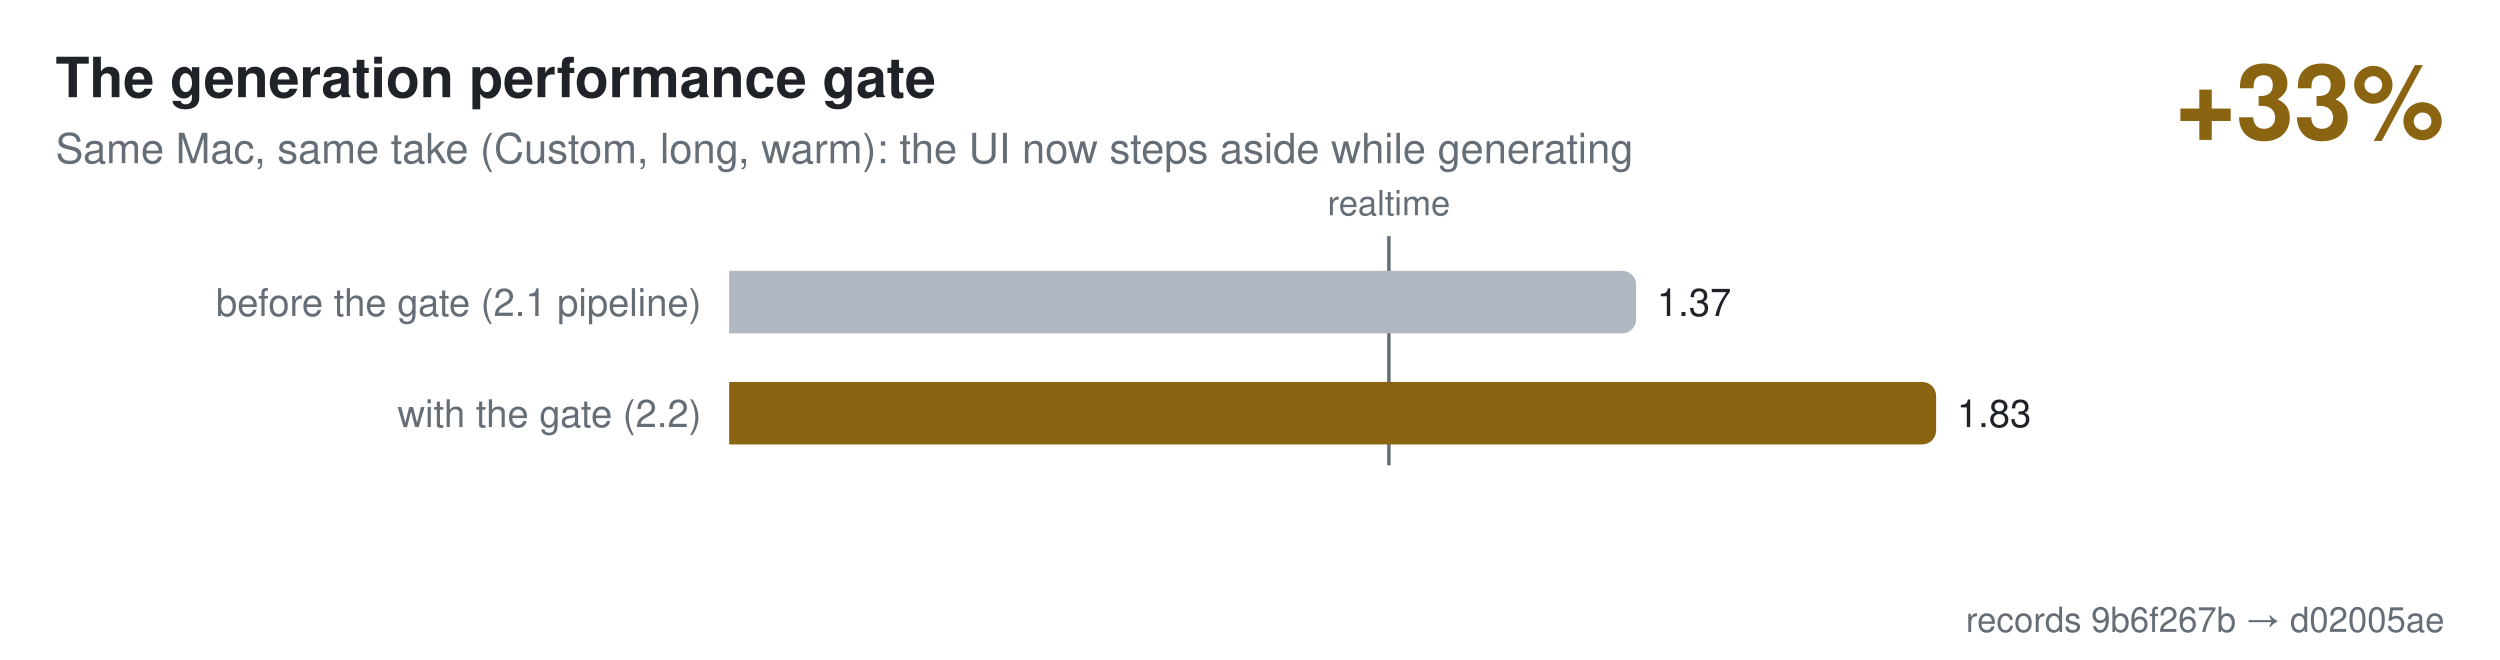
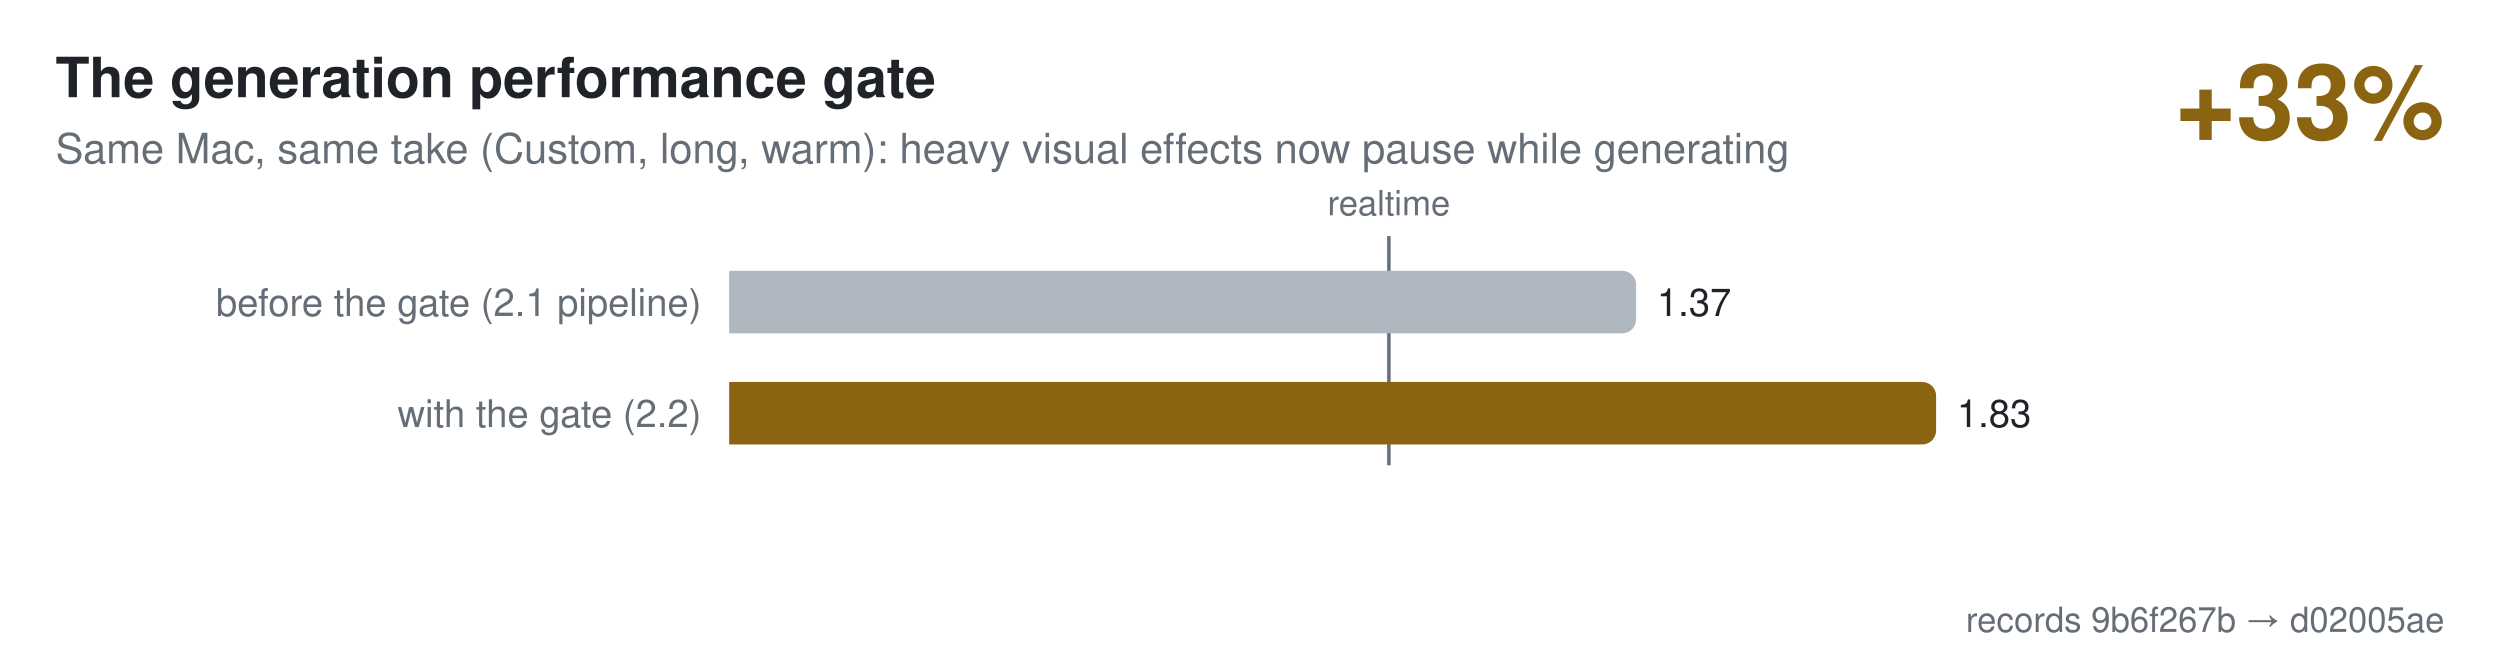
<svg xmlns="http://www.w3.org/2000/svg" width="720" height="190" viewBox="0 0 720 190" role="img">
  <g font-family="-apple-system,BlinkMacSystemFont,'Segoe UI',Helvetica,Arial,sans-serif">
    <text x="16.0" y="28.0" fill="#1f2328" font-size="16" font-weight="600" text-anchor="start">The generation performance gate</text>
-     <text x="16.0" y="47.0" fill="#656d76" font-size="12" font-weight="normal" text-anchor="start">Same Mac, same take (Custom, long, warm): the UI now steps aside while generating</text>
+     <text x="16.0" y="47.0" fill="#656d76" font-size="12" font-weight="normal" text-anchor="start">Same Mac, same take (Custom, long, warm): heavy visual effects now pause while generating</text>
    <text x="704.0" y="40.0" fill="#8A6410" font-size="30" font-weight="700" text-anchor="end">+33%</text>
    <line x1="400.0" y1="68.0" x2="400.0" y2="134.0" stroke="#656d76" stroke-width="1" />
    <text x="400.0" y="62.0" fill="#656d76" font-size="10" font-weight="normal" text-anchor="middle">realtime</text>
    <text x="202.0" y="91.0" fill="#656d76" font-size="11" font-weight="normal" text-anchor="end">before the gate (2.1 pipeline)</text>
    <path d="M210.0 78.0 h257.2 a4 4 0 0 1 4 4 v10.0 a4 4 0 0 1 -4 4 h-257.2 z" fill="#afb8c1" />
    <text x="477.2" y="91.0" fill="#1f2328" font-size="11" font-weight="normal" text-anchor="start">1.37</text>
    <text x="202.0" y="123.0" fill="#656d76" font-size="11" font-weight="normal" text-anchor="end">with the gate (2.2)</text>
    <path d="M210.0 110.0 h343.6 a4 4 0 0 1 4 4 v10.0 a4 4 0 0 1 -4 4 h-343.6 z" fill="#8A6410" />
    <text x="563.6" y="123.0" fill="#1f2328" font-size="11" font-weight="normal" text-anchor="start">1.83</text>
    <text x="704.0" y="182.0" fill="#656d76" font-size="10" font-weight="normal" text-anchor="end">records 9b6f267b → d02005ae</text>
  </g>
</svg>
